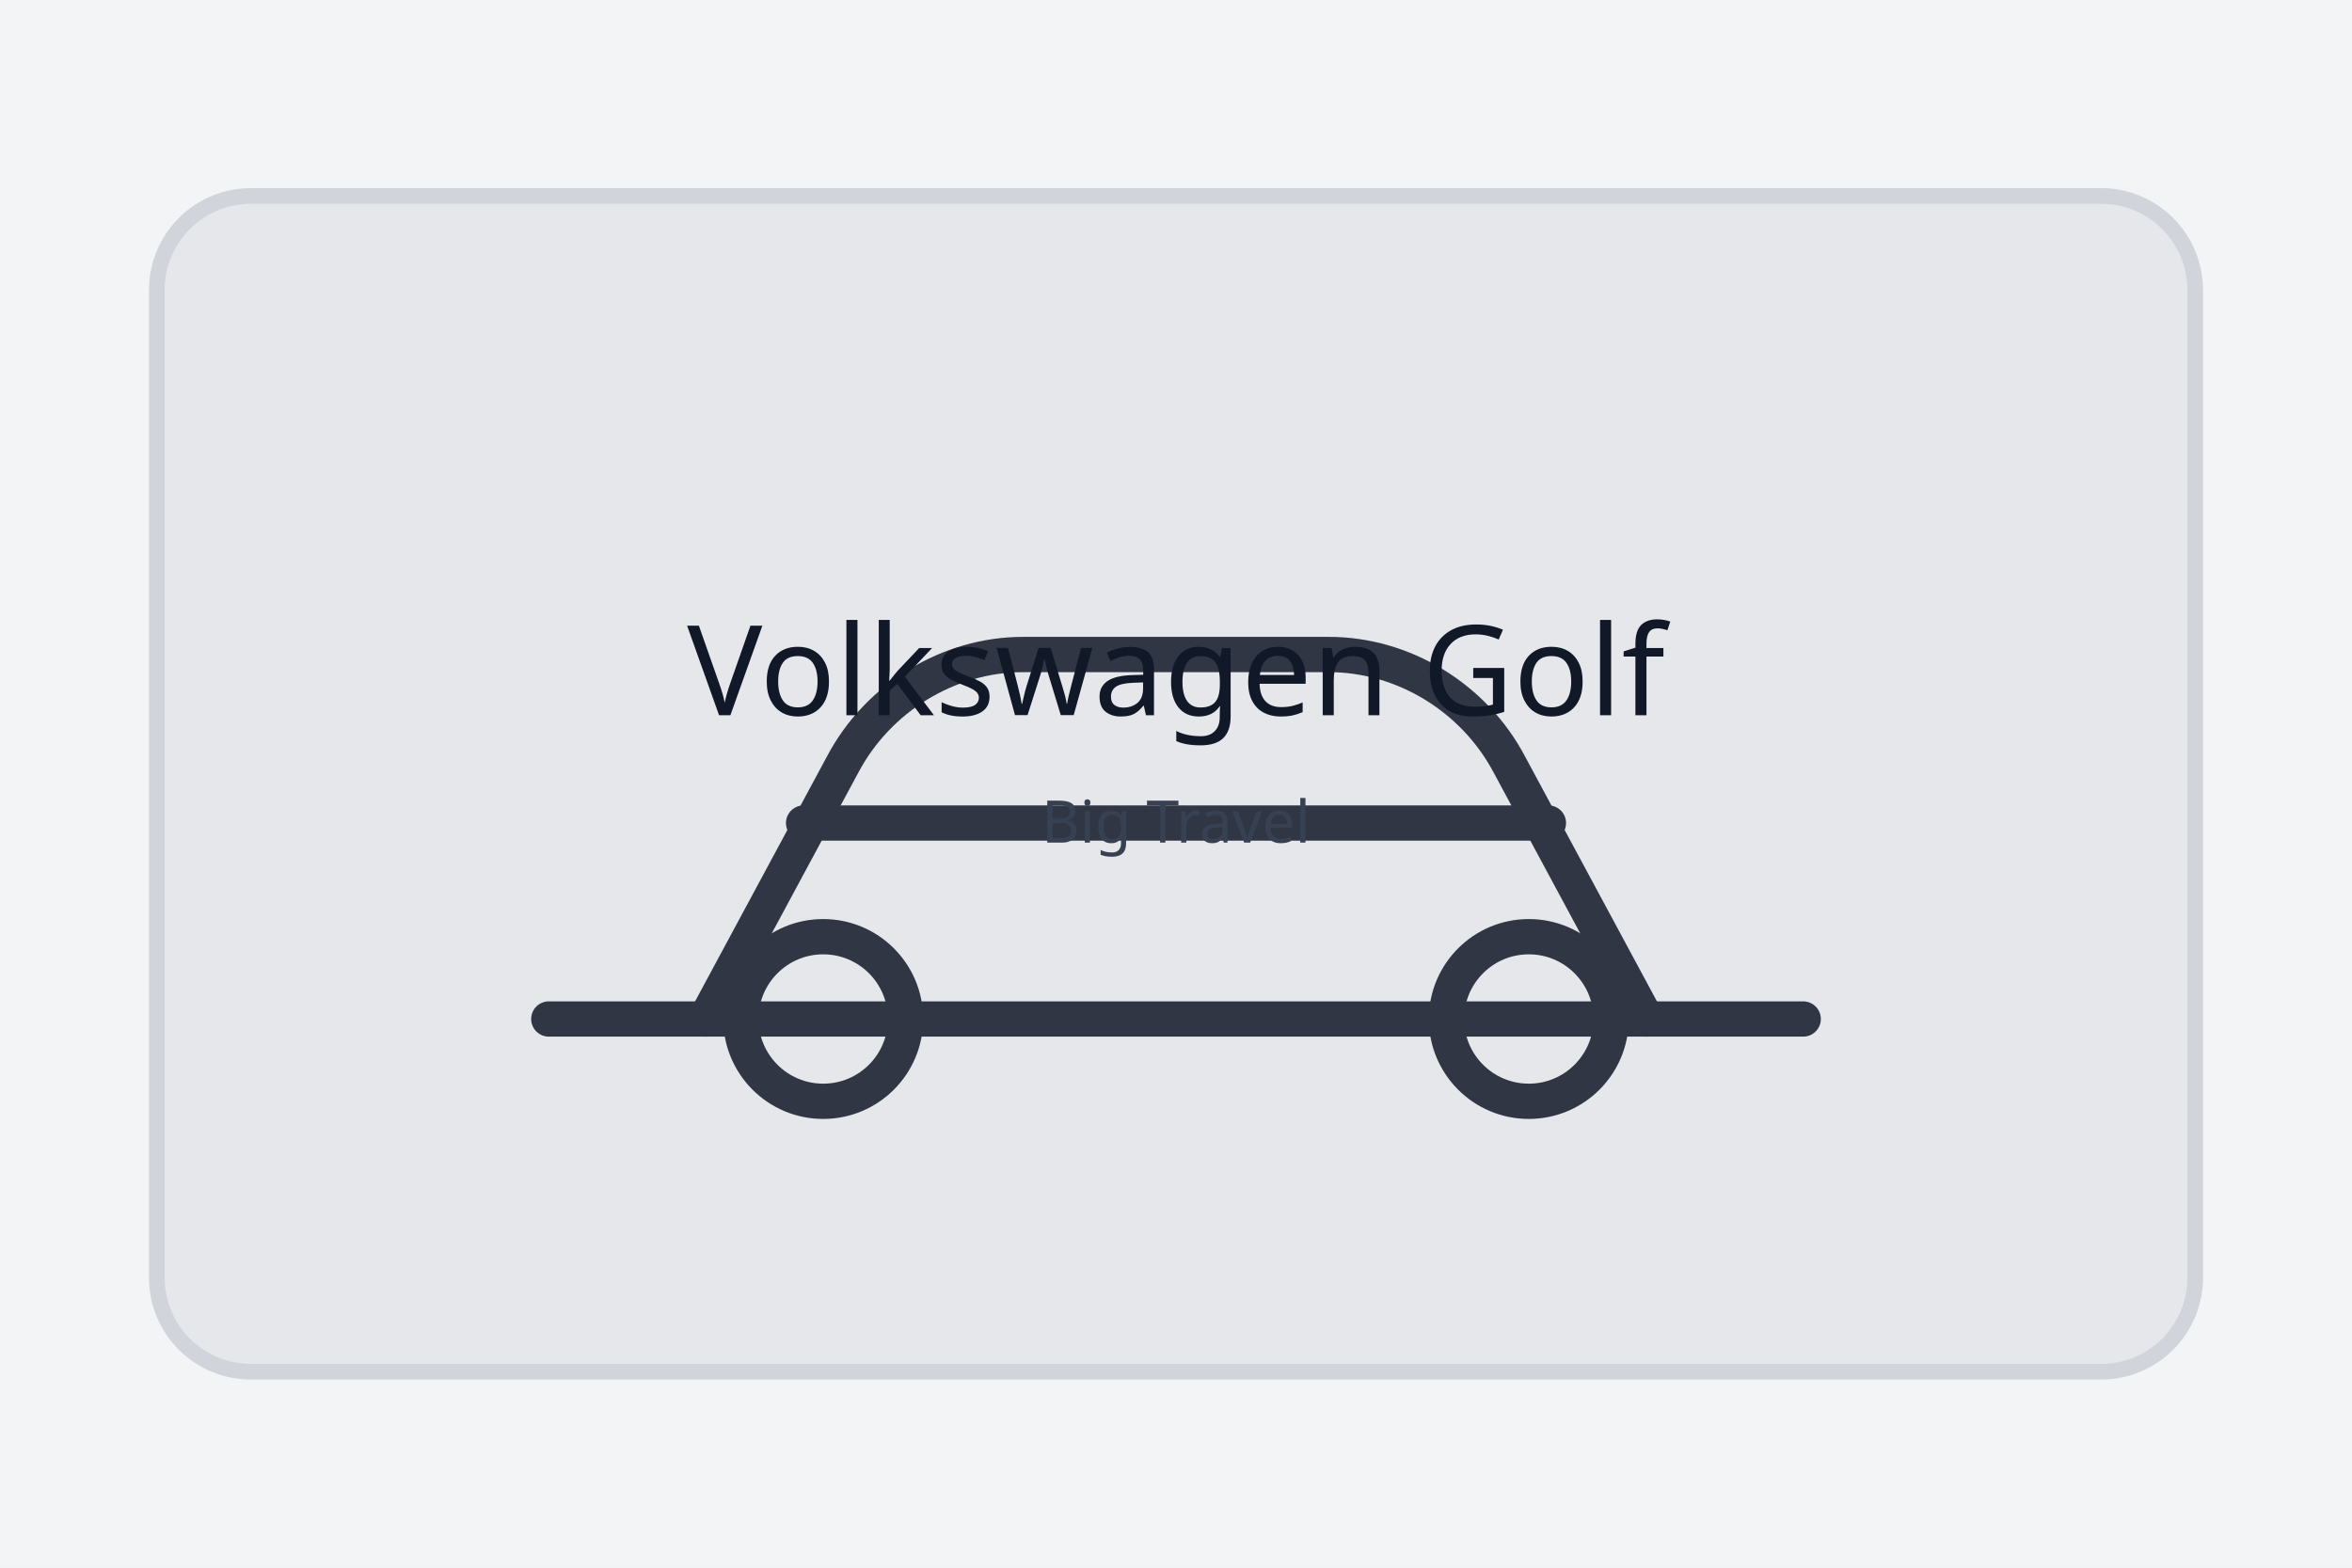
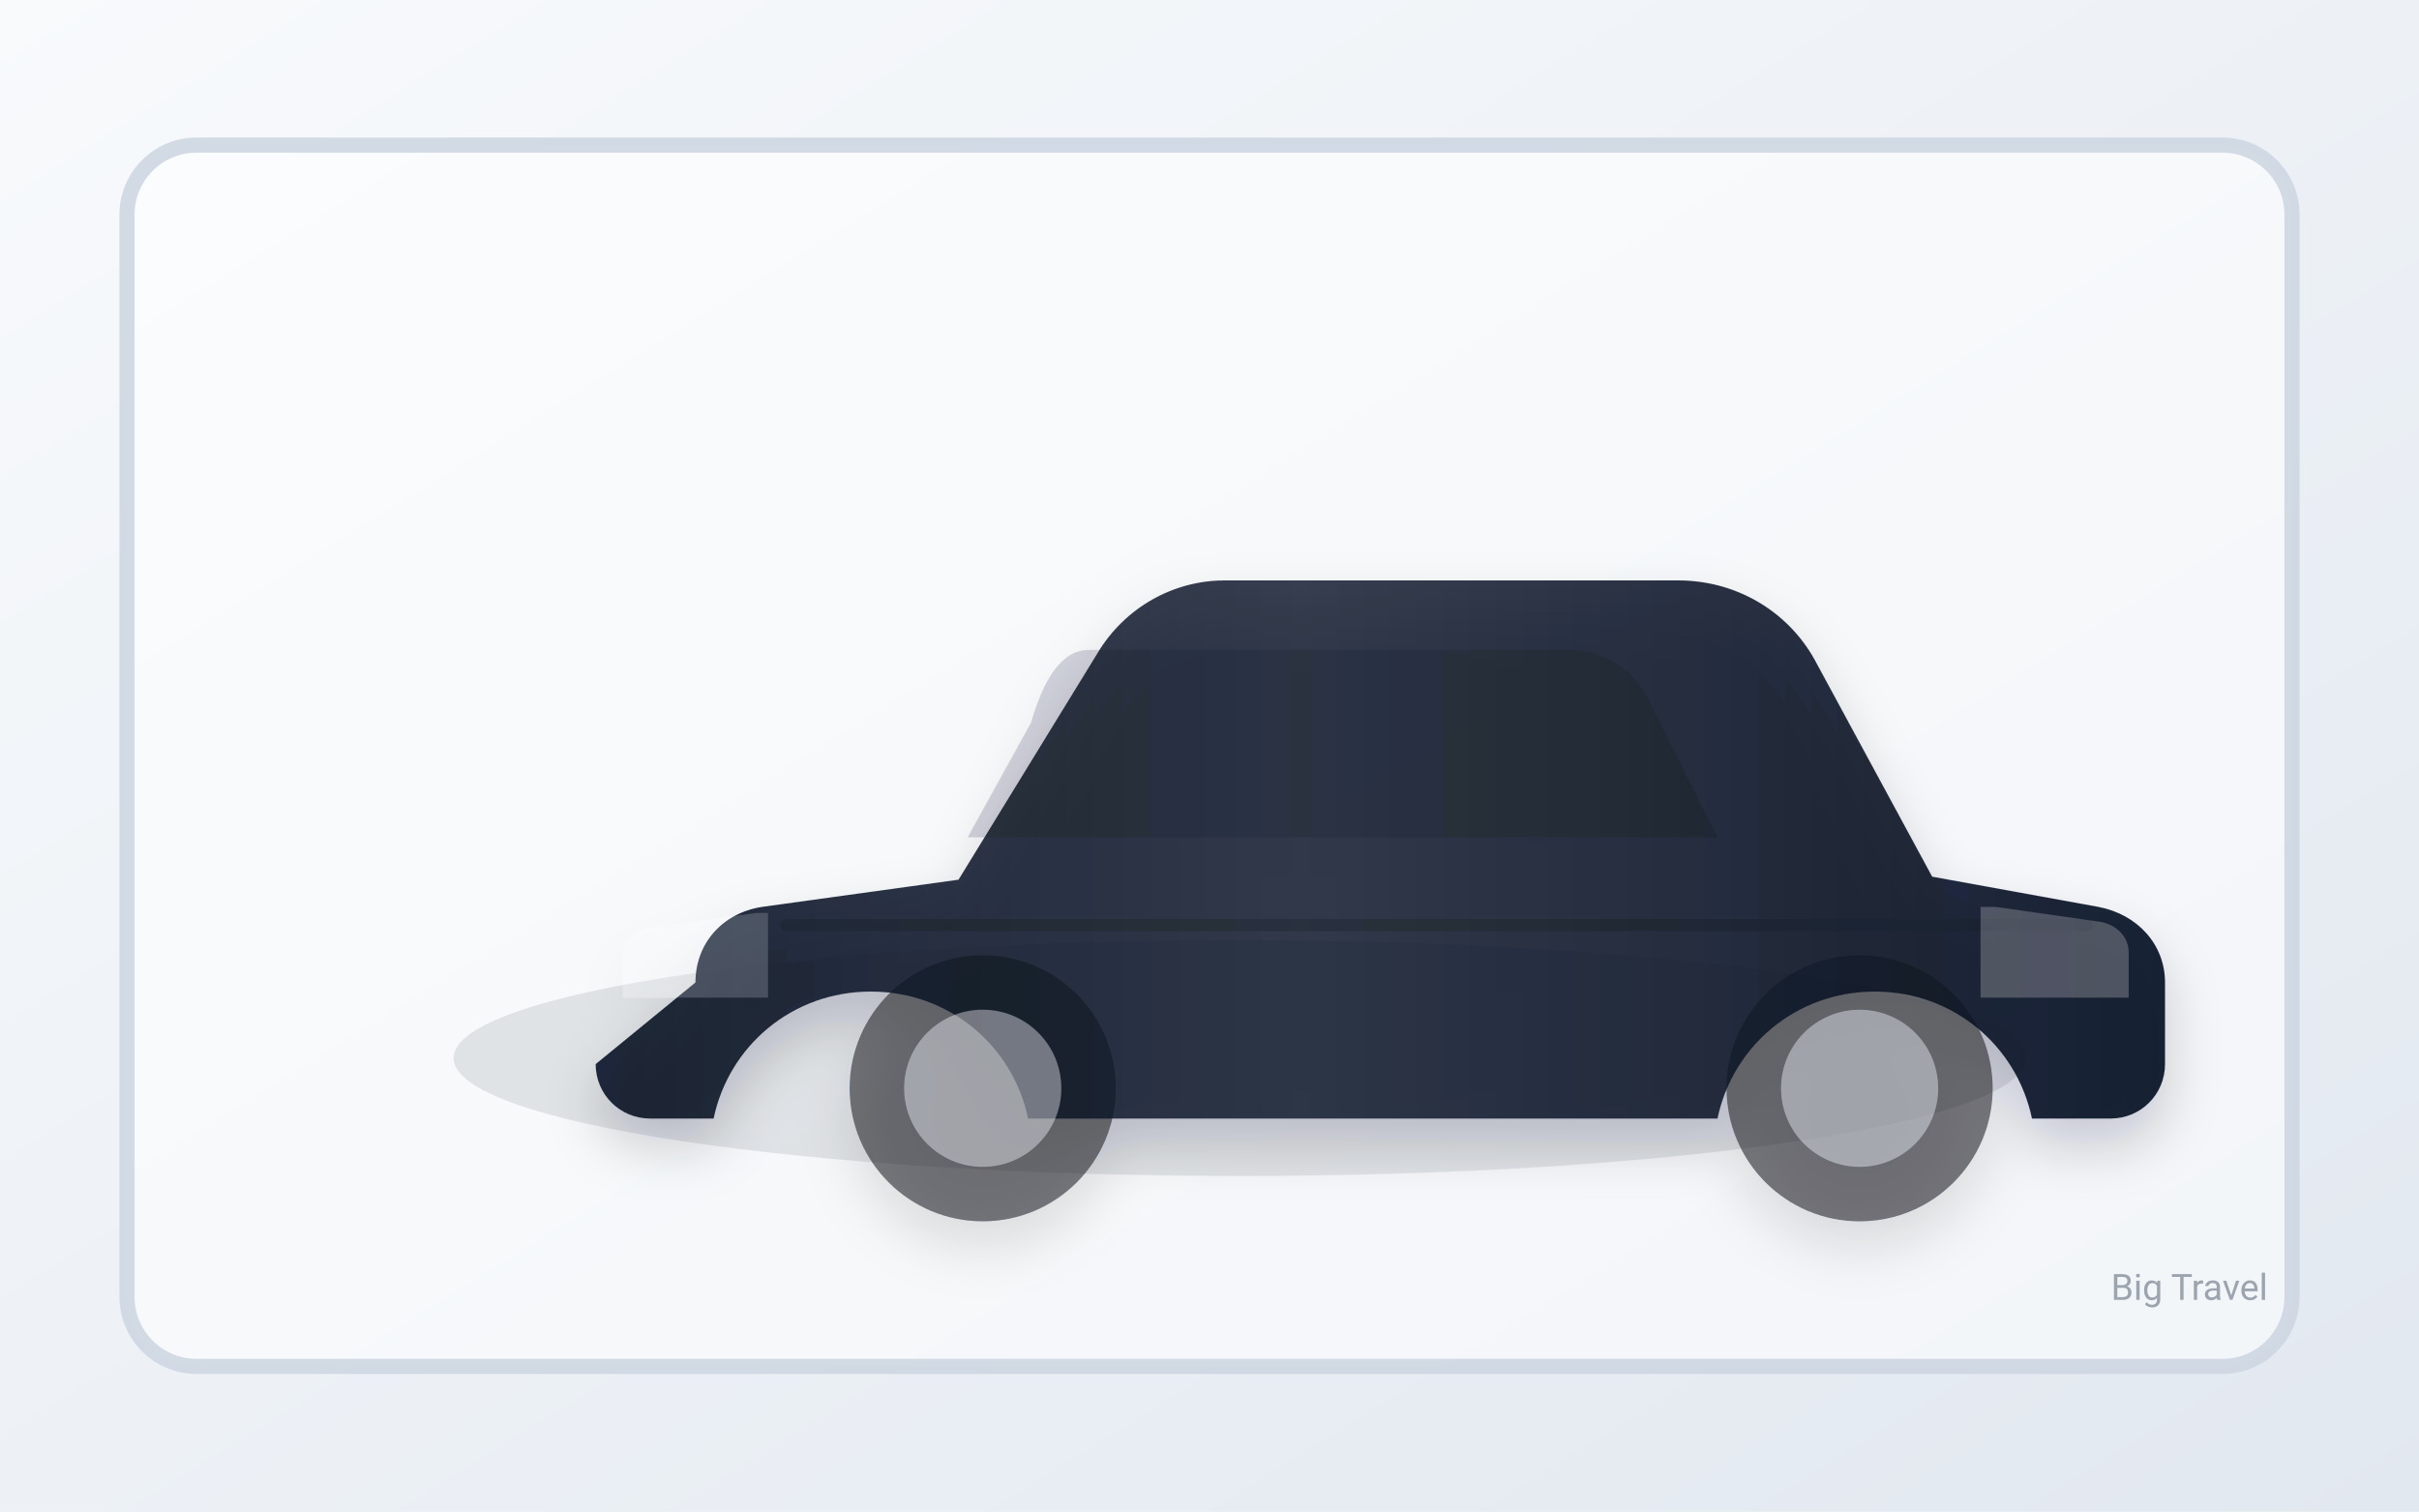
- <svg xmlns="http://www.w3.org/2000/svg" width="1200" height="800" viewBox="0 0 1200 800">
-   <rect width="1200" height="800" fill="#f3f4f6" />
-   <rect x="80" y="100" width="1040" height="600" rx="48" fill="#e5e7eb" stroke="#d1d5db" stroke-width="8" />
-   <g fill="none" stroke="#111827" stroke-width="18" stroke-linecap="round" stroke-linejoin="round" opacity="0.85">
-     <path d="M280 520h640" />
-     <path d="M360 520l70-130c18-34 54-56 92-56h156c38 0 74 22 92 56l70 130" />
-     <path d="M410 420h380" />
-     <circle cx="420" cy="520" r="42" />
-     <circle cx="780" cy="520" r="42" />
+ <svg xmlns="http://www.w3.org/2000/svg" width="1600" height="1000" viewBox="0 0 1600 1000">
+   <defs>
+     <linearGradient id="bg" x1="0" y1="0" x2="1" y2="1">
+       <stop offset="0%" stop-color="#f8fafc" />
+       <stop offset="100%" stop-color="#e2e8f0" />
+     </linearGradient>
+     <filter id="shadow" x="-20%" y="-20%" width="140%" height="140%">
+       <feDropShadow dx="0" dy="18" stdDeviation="18" flood-color="#0b1220" flood-opacity="0.20" />
+     </filter>
+     <linearGradient id="paint" x1="0" y1="0" x2="1" y2="0">
+       <stop offset="0%" stop-color="#0f172a" stop-opacity="0.92" />
+       <stop offset="45%" stop-color="#0f172a" stop-opacity="0.82" />
+       <stop offset="100%" stop-color="#0f172a" stop-opacity="0.95" />
+     </linearGradient>
+   </defs>
+   <rect width="1600" height="1000" fill="url(#bg)" />
+   <rect x="84" y="96" width="1432" height="808" rx="46" fill="#ffffff" fill-opacity="0.55" stroke="#cbd5e1" stroke-opacity="0.85" stroke-width="10" />
+   <ellipse cx="820" cy="700" rx="520" ry="78" fill="#0f172a" opacity="0.10" />
+   <g filter="url(#shadow)">
+     <path d="M460 650c0-26 18-46 44-50l130-18 92-150c18-30 50-48 84-48h300c38 0 72 20 90 52l78 144 110 20c26 5 44 25 44 50v54c0 20-16 36-36 36h-52c-10-48-52-84-104-84s-94 36-104 84H680c-10-48-52-84-104-84s-94 36-104 84h-42c-20 0-36-16-36-36z" fill="url(#paint)" />
+     <path d="M720 430h318c22 0 42 12 52 32l46 92H640l42-76c8-28 20-48 38-48z" fill="#0b1220" opacity="0.16" />
+     <path d="M520 612h860" stroke="#0b1220" stroke-opacity="0.20" stroke-width="8" stroke-linecap="round" />
+     <path d="M1320 600l70 10c10 2 18 10 18 20v30h-98v-60z" fill="#ffffff" opacity="0.22" />
+     <path d="M500 604l-70 10c-10 2-18 10-18 20v26h96v-56z" fill="#ffffff" opacity="0.18" />
+     <g>
+       <circle cx="650" cy="720" r="88" fill="#0b1220" opacity="0.55" />
+       <circle cx="650" cy="720" r="52" fill="#ffffff" opacity="0.40" />
+       <circle cx="1230" cy="720" r="88" fill="#0b1220" opacity="0.55" />
+       <circle cx="1230" cy="720" r="52" fill="#ffffff" opacity="0.40" />
+     </g>
  </g>
-   <text x="600" y="365" font-family="sans-serif" font-size="64" fill="#111827" text-anchor="middle">Volkswagen Golf</text>
-   <text x="600" y="430" font-family="sans-serif" font-size="30" fill="#374151" text-anchor="middle">Big Travel</text>
+   <text x="1500" y="860" font-family="system-ui, -apple-system, Segoe UI, Roboto, sans-serif" font-size="24" fill="#334155" text-anchor="end" opacity="0.45">Big Travel</text>
</svg>
